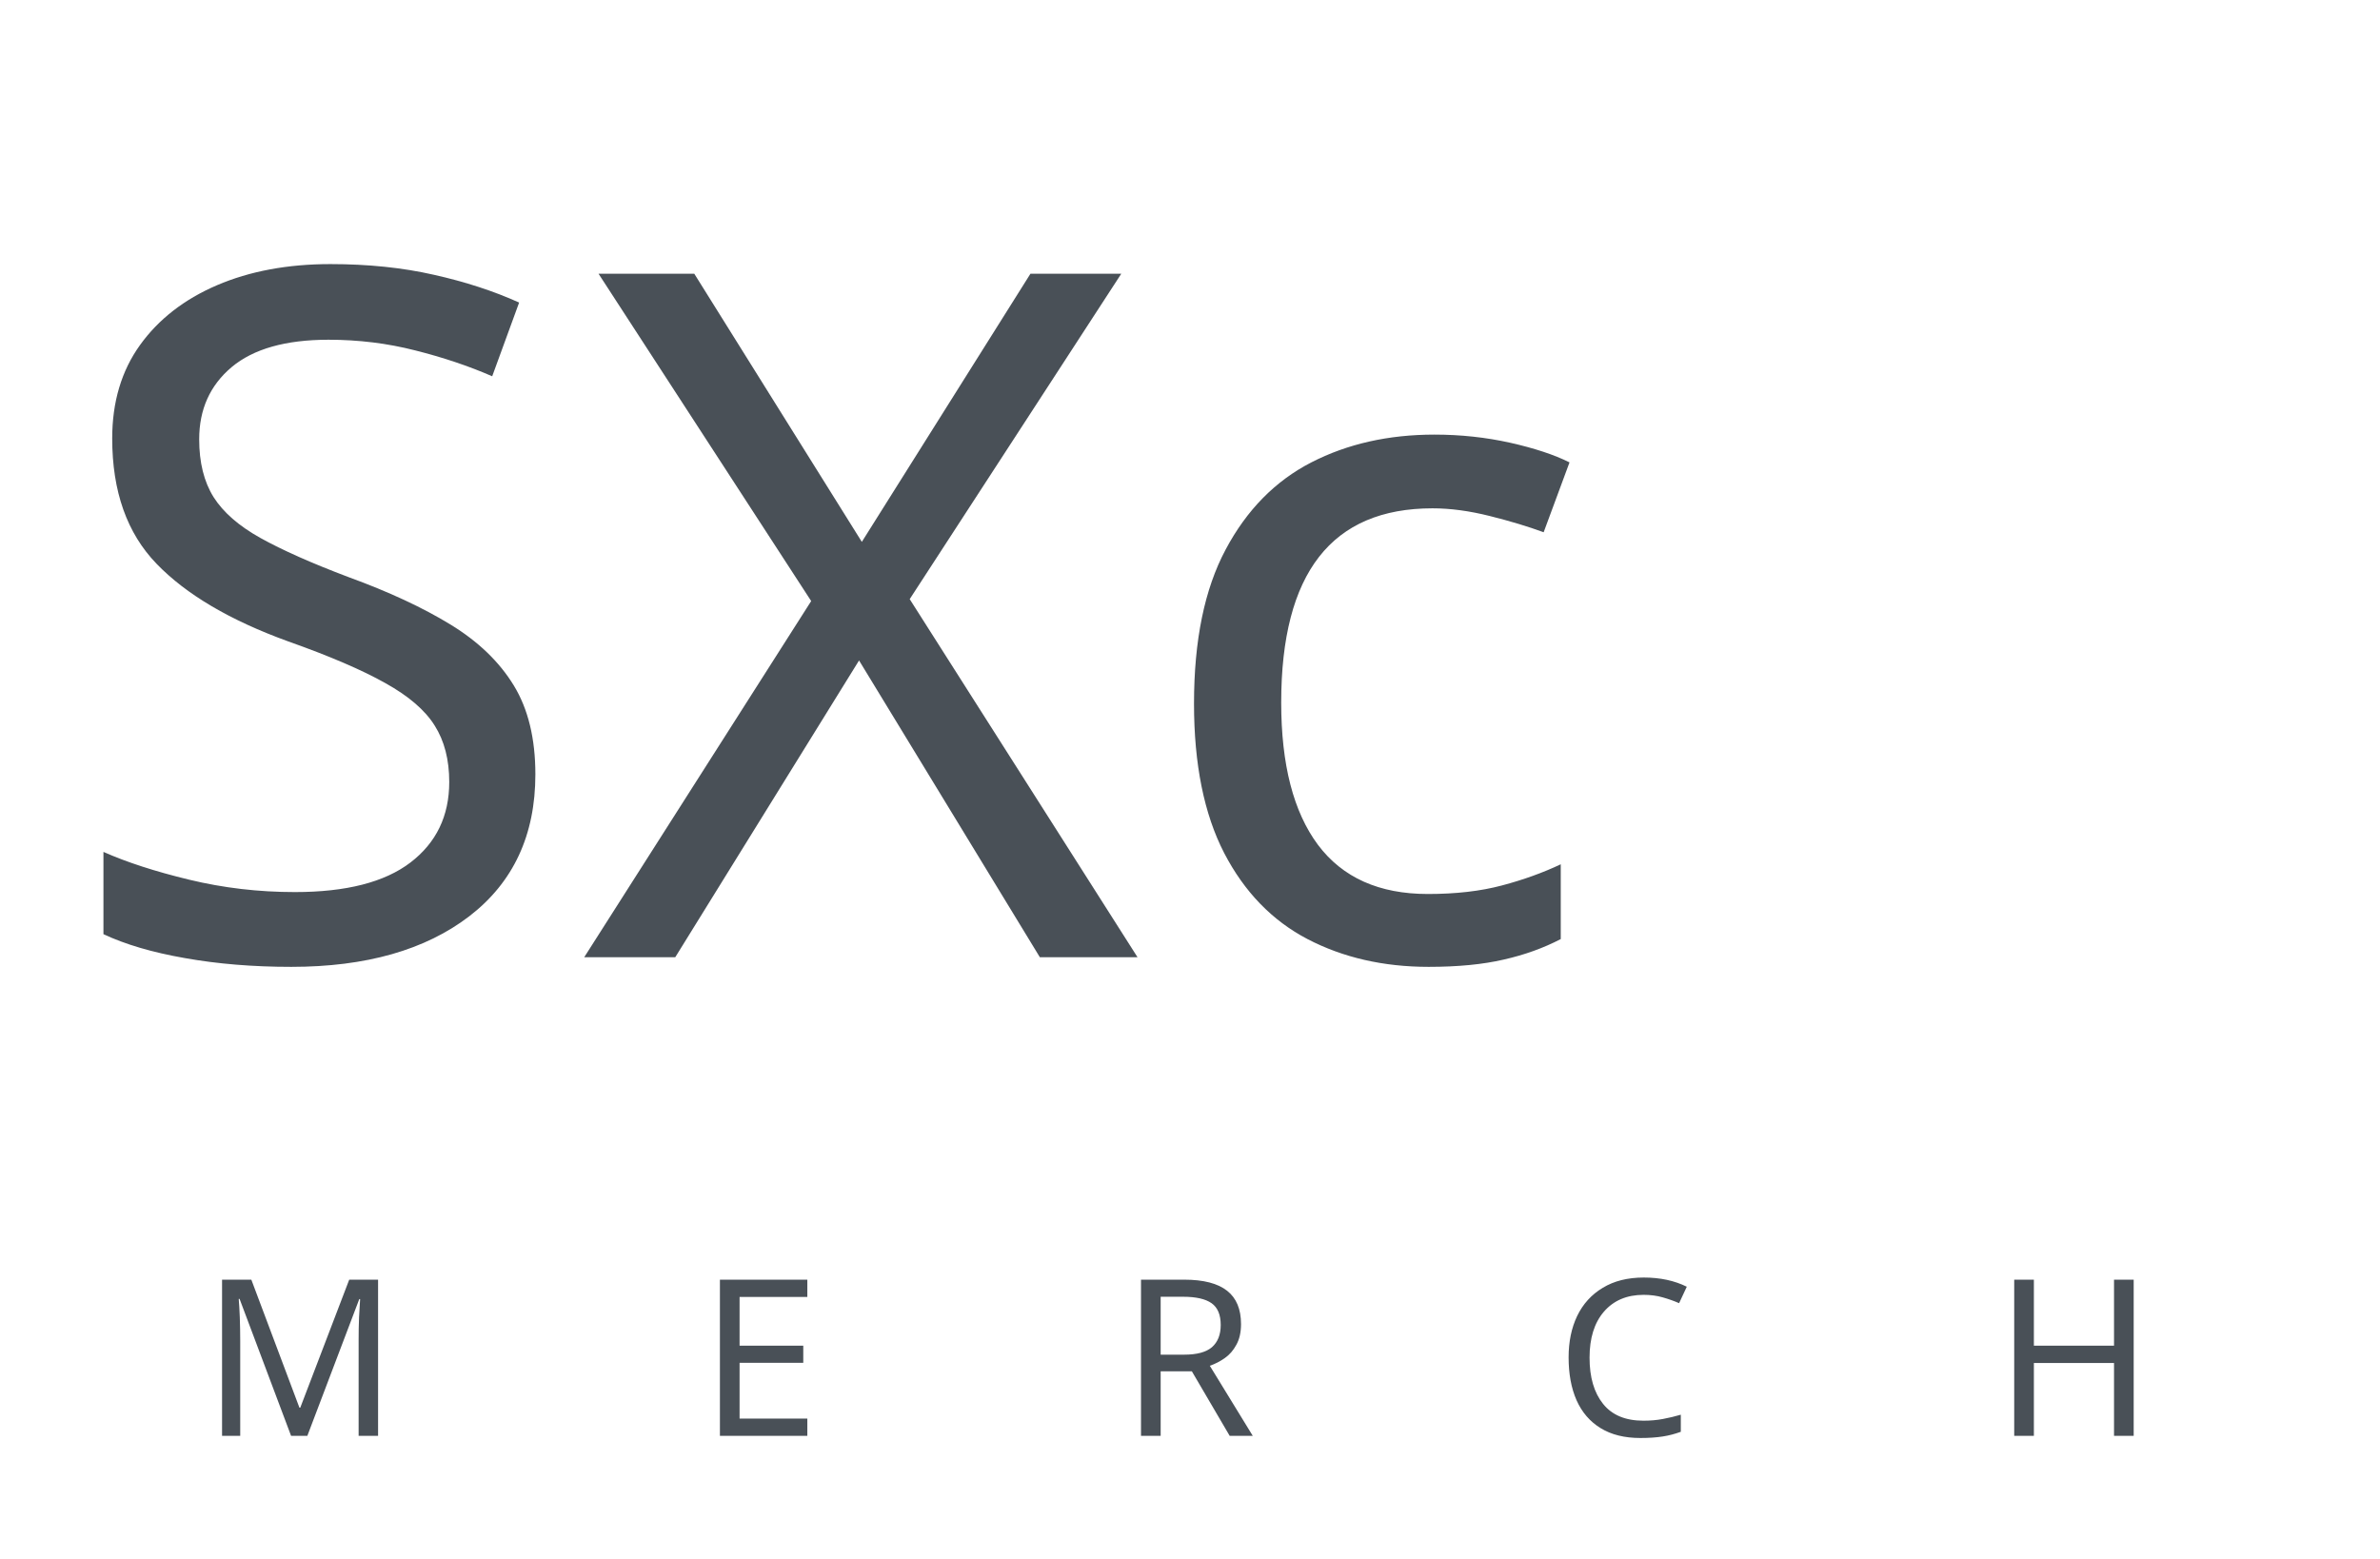
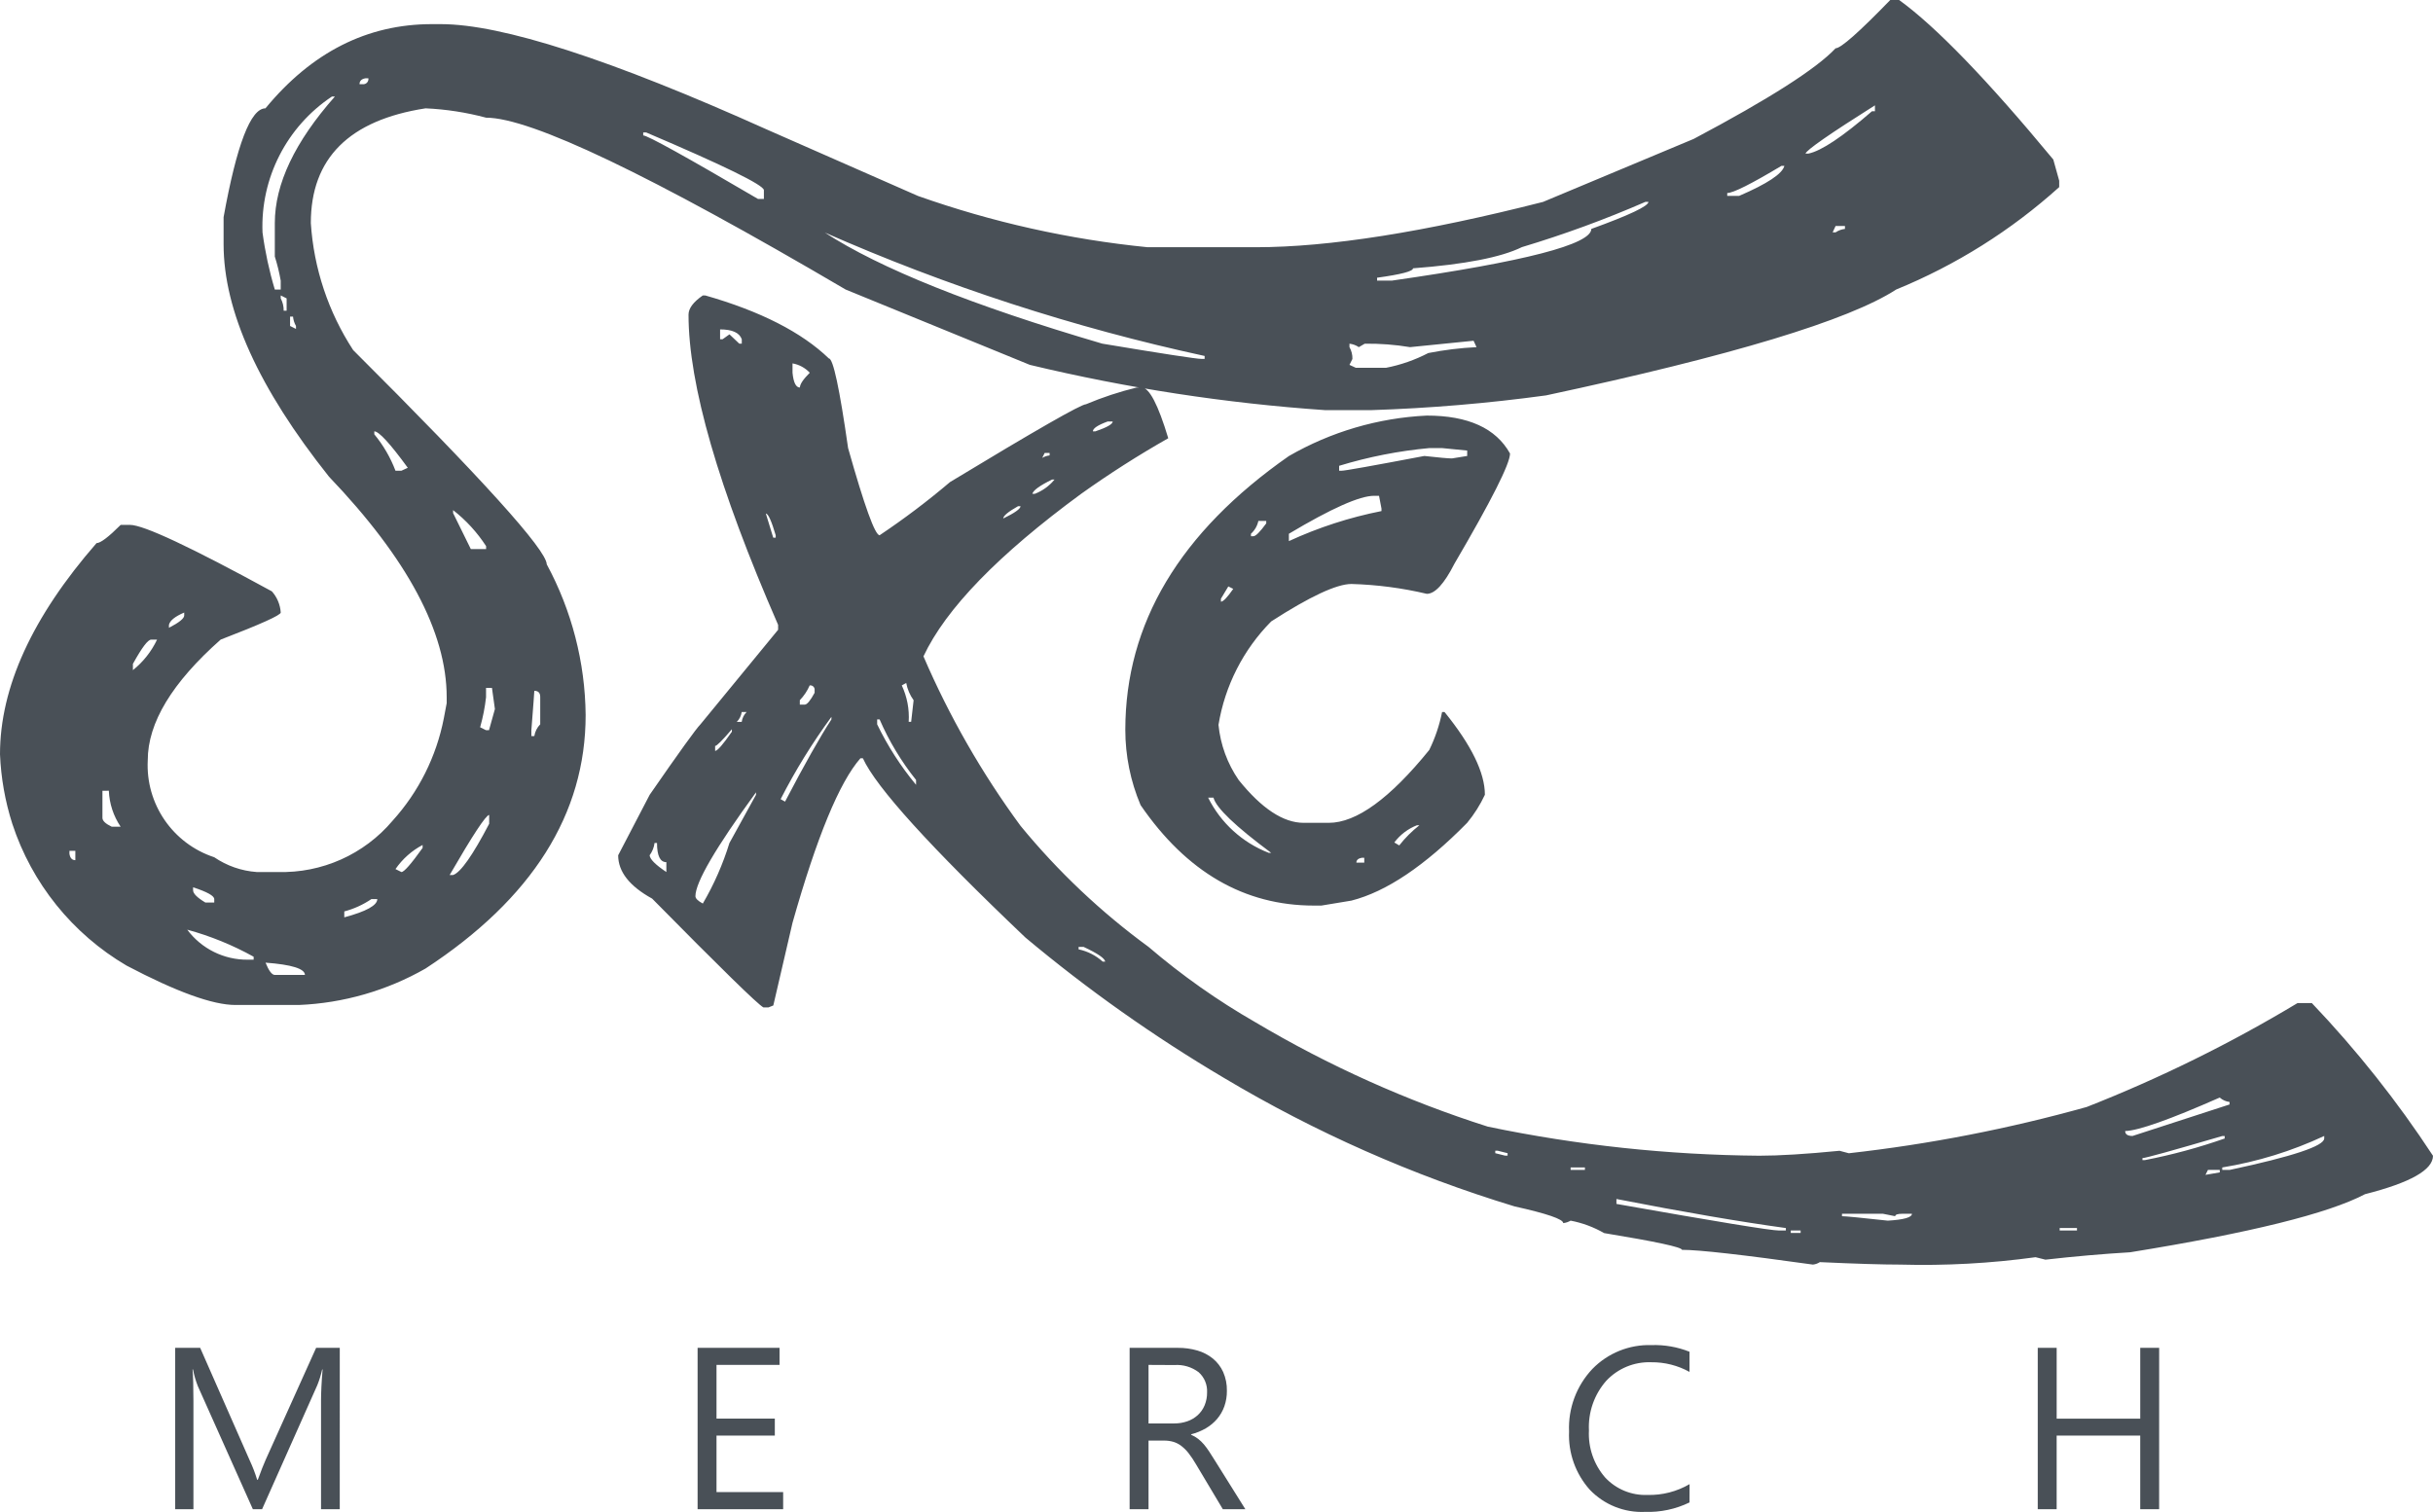
- <svg xmlns="http://www.w3.org/2000/svg" width="174" height="114" viewBox="0 0 174 114">
-   <g id="Group_1" data-name="Group 1" transform="translate(-901 -17)">
-     <text id="SXc_" data-name="SXc " transform="translate(905 17)" fill="#495057" font-size="70" font-family="Confetti Stream">
-       <tspan x="0" y="70">SXc </tspan>
-     </text>
-     <text id="MERCH" transform="translate(901 105)" fill="#495057" font-size="16" font-family="SegoeUI, Segoe UI" letter-spacing="1.368em">
-       <tspan x="14.689" y="17">MERCH</tspan>
-     </text>
+ <svg xmlns="http://www.w3.org/2000/svg" width="168.848" height="104.948" viewBox="0 0 168.848 104.948">
+   <g id="Group_14" data-name="Group 14" transform="translate(-877 -154.239)">
+     <path id="Path_35" data-name="Path 35" d="M131.182.239h.615q3.828,2.769,10.7,11.074l.41,1.47v.444a38.85,38.85,0,0,1-11.313,7.109q-4.956,3.213-24.3,7.349a117.5,117.5,0,0,1-12.168,1.025H91.978A124.765,124.765,0,0,1,71.47,25.566L58.687,20.337Q38.384,8.408,33.735,8.408a19.716,19.716,0,0,0-4.2-.649q-7.964,1.23-7.964,7.964a18.3,18.3,0,0,0,2.939,8.818q13.4,13.364,13.433,14.868a22.482,22.482,0,0,1,2.7,10.459q0,10.322-11.108,17.6A19.339,19.339,0,0,1,20.747,70H16.338q-2.358,0-7.554-2.734a17.86,17.86,0,0,1-7.93-9.844A18.362,18.362,0,0,1,0,52.6Q0,45.63,6.7,37.939q.41,0,1.675-1.265h.649q1.4,0,9.844,4.614a2.446,2.446,0,0,1,.615,1.47q0,.273-4.17,1.88-5.059,4.478-5.059,8.374a6.719,6.719,0,0,0,4.614,6.733,5.987,5.987,0,0,0,2.939,1.025h1.47a10.042,10.042,0,0,0,7.964-3.555A14.817,14.817,0,0,0,30.8,50.107L31,49.048v-.41q0-6.768-8.169-15.312-7.314-9.194-7.314-16.133v-1.88q1.367-7.554,2.905-7.554,4.819-5.845,11.553-5.845h.615q6.357,0,22.627,7.314l10.493,4.614A67.992,67.992,0,0,0,79.639,17.4h7.52q7.588,0,19.927-3.145l10.459-4.375q7.861-4.17,9.844-6.289Q127.935,3.589,131.182.239ZM24.951,6.084h.205a.363.363,0,0,0,.41-.41h-.205Q24.951,5.742,24.951,6.084ZM18.218,16.372a25.391,25.391,0,0,0,.854,3.965h.41v-.615a13,13,0,0,0-.41-1.675V15.723q0-4.067,4.17-8.784h-.205A10.827,10.827,0,0,0,18.218,16.372ZM125.3,10.9h.205q1.333-.273,4.409-2.939h.205v-.41Q125.405,10.527,125.3,10.9ZM44.639,9.434v.205q.444,0,7.964,4.409h.41v-.615q-.068-.547-8.169-4Zm75.229,4.2v.205h.82q2.939-1.265,3.145-2.085h-.205Q120.483,13.638,119.868,13.638Zm-24.3,5.879v.205h1.025q13.843-1.982,13.843-3.589,3.965-1.436,3.965-1.88h-.205a76.837,76.837,0,0,1-8.579,3.145q-2.153,1.06-7.554,1.47Q98.062,19.175,95.566,19.517Zm31.821-3.589-.205.444h.205a1.425,1.425,0,0,1,.649-.239v-.205Zm-70.171.444q5.776,3.76,19.277,7.725,6.357,1.06,6.9,1.06H83.6v-.205A138.013,138.013,0,0,1,57.217,16.372ZM19.482,20.747v.205a1.755,1.755,0,0,1,.205.854h.205v-.854Zm.649,1.47v.649l.41.205v-.205a1.585,1.585,0,0,1-.205-.649Zm77.725,2.119a17.667,17.667,0,0,0-3.145-.239l-.41.239a1.425,1.425,0,0,0-.649-.239v.239a1.566,1.566,0,0,1,.205.82l-.205.41.444.205h2.085a10.844,10.844,0,0,0,2.939-1.025,23.339,23.339,0,0,1,3.35-.41l-.205-.444Zm-71.88,5.845v.205a8.961,8.961,0,0,1,1.47,2.529h.41l.444-.205Q26.455,30.181,25.977,30.181Zm5.469,5.469v.205l1.23,2.5h1.06v-.205A10.214,10.214,0,0,0,31.445,35.649ZM11.724,43.613v.205q1.06-.547,1.06-.854v-.205Q11.826,43.169,11.724,43.613Zm-2.5,2.7v.444A6.024,6.024,0,0,0,10.9,44.639h-.41Q10.151,44.639,9.229,46.313Zm24.507,1.675v.649a12.908,12.908,0,0,1-.41,2.085l.41.205h.205l.41-1.47-.205-1.47Zm3.35.205q0,.137-.205,2.734v.41h.205a1.5,1.5,0,0,1,.41-.82v-1.88Q37.5,48.193,37.085,48.193ZM7.109,55.132v1.88q0,.308.649.615h.615a4.813,4.813,0,0,1-.82-2.5Zm24.1,5.845h.239q.786-.273,2.5-3.555v-.615Q33.6,56.841,31.206,60.977Zm-3.76-.41.41.205q.273,0,1.47-1.675v-.205A5.289,5.289,0,0,0,27.446,60.566ZM4.819,59.3v.205q.068.444.41.444V59.3ZM13.4,61.831v.205q0,.342.854.854h.615v-.239Q14.868,62.31,13.4,61.831Zm10.493,1.675v.41q2.29-.615,2.29-1.265h-.41A6.135,6.135,0,0,1,23.892,63.506Zm-10.9,1.265a5.179,5.179,0,0,0,4.2,2.085h.41V66.65A20.8,20.8,0,0,0,12.988,64.771Zm5.435,2.29q.342.854.649.854h2.085Q21.157,67.266,18.423,67.061ZM48.774,20.747h.171q5.742,1.641,8.579,4.375.444,0,1.333,6.221,1.709,6.05,2.188,6.05A53.759,53.759,0,0,0,65.933,33.7q8.921-5.4,9.434-5.4a23.12,23.12,0,0,1,3.521-1.162h.342q.786,0,1.846,3.521a69.6,69.6,0,0,0-6.05,3.862Q66.411,40.845,64.087,45.8A59.8,59.8,0,0,0,70.82,57.559a48.53,48.53,0,0,0,8.887,8.408A48.6,48.6,0,0,0,87.124,71.2a77.781,77.781,0,0,0,16.133,7.246,96.346,96.346,0,0,0,18.833,2.017q2.085,0,5.571-.342l.649.171a104.432,104.432,0,0,0,16.509-3.213,97.776,97.776,0,0,0,14.629-7.212h.991a74.811,74.811,0,0,1,8.408,10.6q0,1.47-4.717,2.666-3.828,2.017-16.3,4.033-2.871.171-5.879.513l-.684-.171a57.35,57.35,0,0,1-9.4.513q-1.846,0-5.571-.171a1.1,1.1,0,0,1-.479.171q-7.314-1.025-9.092-1.025,0-.273-5.4-1.162A7.454,7.454,0,0,0,109,84.971a1.312,1.312,0,0,1-.513.171q0-.41-3.384-1.162a90.98,90.98,0,0,1-20.166-8.921,103.615,103.615,0,0,1-13.774-9.741Q61.25,55.884,59.883,52.876h-.171Q57.524,55.371,55,64.292l-1.333,5.742-.342.137h-.342q-.581-.308-7.725-7.554-2.358-1.3-2.358-3.008l2.188-4.2q3.076-4.443,3.521-4.888L54,43.955v-.342Q47.783,29.36,47.783,22.08,47.783,21.431,48.774,20.747Zm1.2,2.358v.684h.171l.479-.342.684.649h.171v-.308Q51.235,23.105,49.971,23.105ZM55,25.464v.649q.1,1.025.513,1.025,0-.342.684-1.025A2.144,2.144,0,0,0,55,25.464Zm20.85,4.717h.171q1.2-.41,1.2-.684H76.87Q75.845,29.873,75.845,30.181Zm-3.35,1.5-.171.342a1.312,1.312,0,0,1,.513-.171v-.171Zm-.854,2.837h.171a3.324,3.324,0,0,0,1.367-.991h-.171Q71.743,34.146,71.641,34.521ZM69.624,36.23q1.2-.581,1.2-.854h-.171Q69.624,35.957,69.624,36.23Zm-16.475-.342.513,1.675h.171v-.171Q53.389,35.889,53.149,35.889Zm9.434,11.929a5.177,5.177,0,0,1,.479,2.529h.171l.171-1.5a2.973,2.973,0,0,1-.513-1.2Zm-6.392,0a3.445,3.445,0,0,1-.684,1.025v.308h.342q.239,0,.684-.82v-.171A.3.3,0,0,0,56.191,47.817Zm-4.717,1.846a1.188,1.188,0,0,1-.342.684h.342a1.188,1.188,0,0,1,.342-.684Zm2.7,6.05.308.171Q56.5,52.021,57.7,50.176V50A41.929,41.929,0,0,0,54.175,55.713Zm6.7-5.537v.342a20.718,20.718,0,0,0,2.7,4.2V54.38a18.554,18.554,0,0,1-2.529-4.2ZM49.629,52.021v.342q.239,0,1.162-1.333v-.171Q49.8,52.021,49.629,52.021ZM48.262,62.446q0,.239.513.513a20,20,0,0,0,1.846-4.2l1.846-3.35v-.171Q48.262,61.011,48.262,62.446Zm-2.837-3.691a1.817,1.817,0,0,1-.342.854q.034.41,1.162,1.162v-.684q-.649,0-.649-1.333Zm29.429,7.212v.171a3.609,3.609,0,0,1,1.675.854H76.7q-.034-.342-1.5-1.025ZM147.485,78.75q0,.342.513.342l6.733-2.187v-.171a1.247,1.247,0,0,1-.684-.308Q148.853,78.716,147.485,78.75Zm1.2,1.88v.137h.171a39.389,39.389,0,0,0,5.537-1.5v-.171h-.171Q148.989,80.63,148.682,80.63Zm5.537.649v.171h.513q6.563-1.4,6.563-2.187v-.171A26.934,26.934,0,0,1,154.219,81.279ZM103.77,80.117v.171l.684.171h.171v-.171l-.684-.171ZM109,81.279v.171h.991v-.171Zm44.229.171-.171.342.991-.171V81.45Zm-41.05,2.017v.342q10.425,1.846,11.279,1.846h.479v-.171Q119.185,84.834,112.178,83.467Zm15.654,1.025v.171q.376,0,3.179.308,1.675-.1,1.675-.479h-.649q-.513,0-.513.171l-.854-.171Zm15.107.991v.171h1.2v-.171Zm-18.662.171v.171h.684v-.171ZM99.019,29.087q4.307,0,5.776,2.632,0,1.06-3.862,7.656-1.06,2.085-1.914,2.085a25.886,25.886,0,0,0-5.229-.684q-1.538,0-5.571,2.6a13.264,13.264,0,0,0-3.657,7.178,8.162,8.162,0,0,0,1.4,3.828q2.393,2.974,4.512,2.974h1.743q2.871,0,6.973-5.059a10.751,10.751,0,0,0,.889-2.632h.171q2.8,3.452,2.8,5.742a9.1,9.1,0,0,1-1.23,1.948q-4.409,4.478-8.032,5.4L91.7,63.1h-.513q-7.246,0-12.031-6.973a13.408,13.408,0,0,1-1.06-5.229q0-11.074,11.348-19A21.15,21.15,0,0,1,99.019,29.087Zm-6.084,3.486v.342h.171q.342,0,5.742-1.025,1.538.171,1.914.171l1.06-.171v-.376l-1.743-.171h-.889A31.334,31.334,0,0,0,92.935,32.573ZM89.448,37.29V37.8a28.587,28.587,0,0,1,6.426-2.085v-.171l-.171-.889h-.342Q93.857,34.658,89.448,37.29ZM87.329,36.4a1.656,1.656,0,0,1-.513.889v.171h.171q.239,0,.889-.889V36.4Zm-2.085,4.546-.513.854v.205q.239,0,.854-.889Zm-1.4,14.663a7.886,7.886,0,0,0,4.2,3.828h.171q-3.726-2.769-4-3.828Zm12.92,3.11.342.205a8.126,8.126,0,0,1,1.4-1.4h-.171A3.6,3.6,0,0,0,96.763,58.721Zm-2.632,1.4h.547V59.78h-.171Q94.131,59.849,94.131,60.122Z" transform="translate(877 154)" fill="#495057" />
+     <path id="Path_36" data-name="Path 36" d="M27.579,17h-1.3V9.484q0-.891.109-2.18h-.031a6.968,6.968,0,0,1-.336,1.086L22.189,17h-.641l-3.82-8.547A6.7,6.7,0,0,1,17.392,7.3h-.031q.062.672.063,2.2V17H16.158V5.8h1.734l3.438,7.813a10,10,0,0,1,.516,1.344h.047q.336-.922.539-1.375L25.939,5.8h1.641ZM58.35,17H52.413V5.8H58.1V6.984H53.725v3.727h4.047v1.18H53.725v3.922H58.35Zm32.076,0H88.863l-1.875-3.141a6.84,6.84,0,0,0-.5-.746,2.85,2.85,0,0,0-.5-.5,1.718,1.718,0,0,0-.547-.285,2.249,2.249,0,0,0-.66-.09H83.707V17H82.395V5.8h3.344a4.765,4.765,0,0,1,1.355.184,3.033,3.033,0,0,1,1.078.559,2.6,2.6,0,0,1,.715.934,3.1,3.1,0,0,1,.258,1.309,3.151,3.151,0,0,1-.176,1.074,2.805,2.805,0,0,1-.5.871,3.031,3.031,0,0,1-.781.652,3.988,3.988,0,0,1-1.027.418v.031a2.363,2.363,0,0,1,.488.285,2.687,2.687,0,0,1,.395.379,5.019,5.019,0,0,1,.371.5q.184.277.41.645ZM83.707,6.984v4.063h1.781a2.7,2.7,0,0,0,.91-.148,2.107,2.107,0,0,0,.723-.426,1.931,1.931,0,0,0,.477-.68,2.275,2.275,0,0,0,.172-.9,1.756,1.756,0,0,0-.582-1.4,2.5,2.5,0,0,0-1.684-.5Zm37.544,9.547a6.571,6.571,0,0,1-3.094.656,4.989,4.989,0,0,1-3.828-1.539,5.679,5.679,0,0,1-1.437-4.039,5.952,5.952,0,0,1,1.617-4.344,5.489,5.489,0,0,1,4.1-1.656,6.576,6.576,0,0,1,2.641.461v1.4A5.355,5.355,0,0,0,118.6,6.8a4.076,4.076,0,0,0-3.129,1.289,4.856,4.856,0,0,0-1.2,3.445,4.621,4.621,0,0,0,1.121,3.262,3.815,3.815,0,0,0,2.941,1.215,5.518,5.518,0,0,0,2.922-.75ZM153.842,17H152.53V11.891h-5.8V17h-1.312V5.8h1.313v4.914h5.8V5.8h1.313Z" transform="translate(873 242)" fill="#495057" />
  </g>
</svg>
